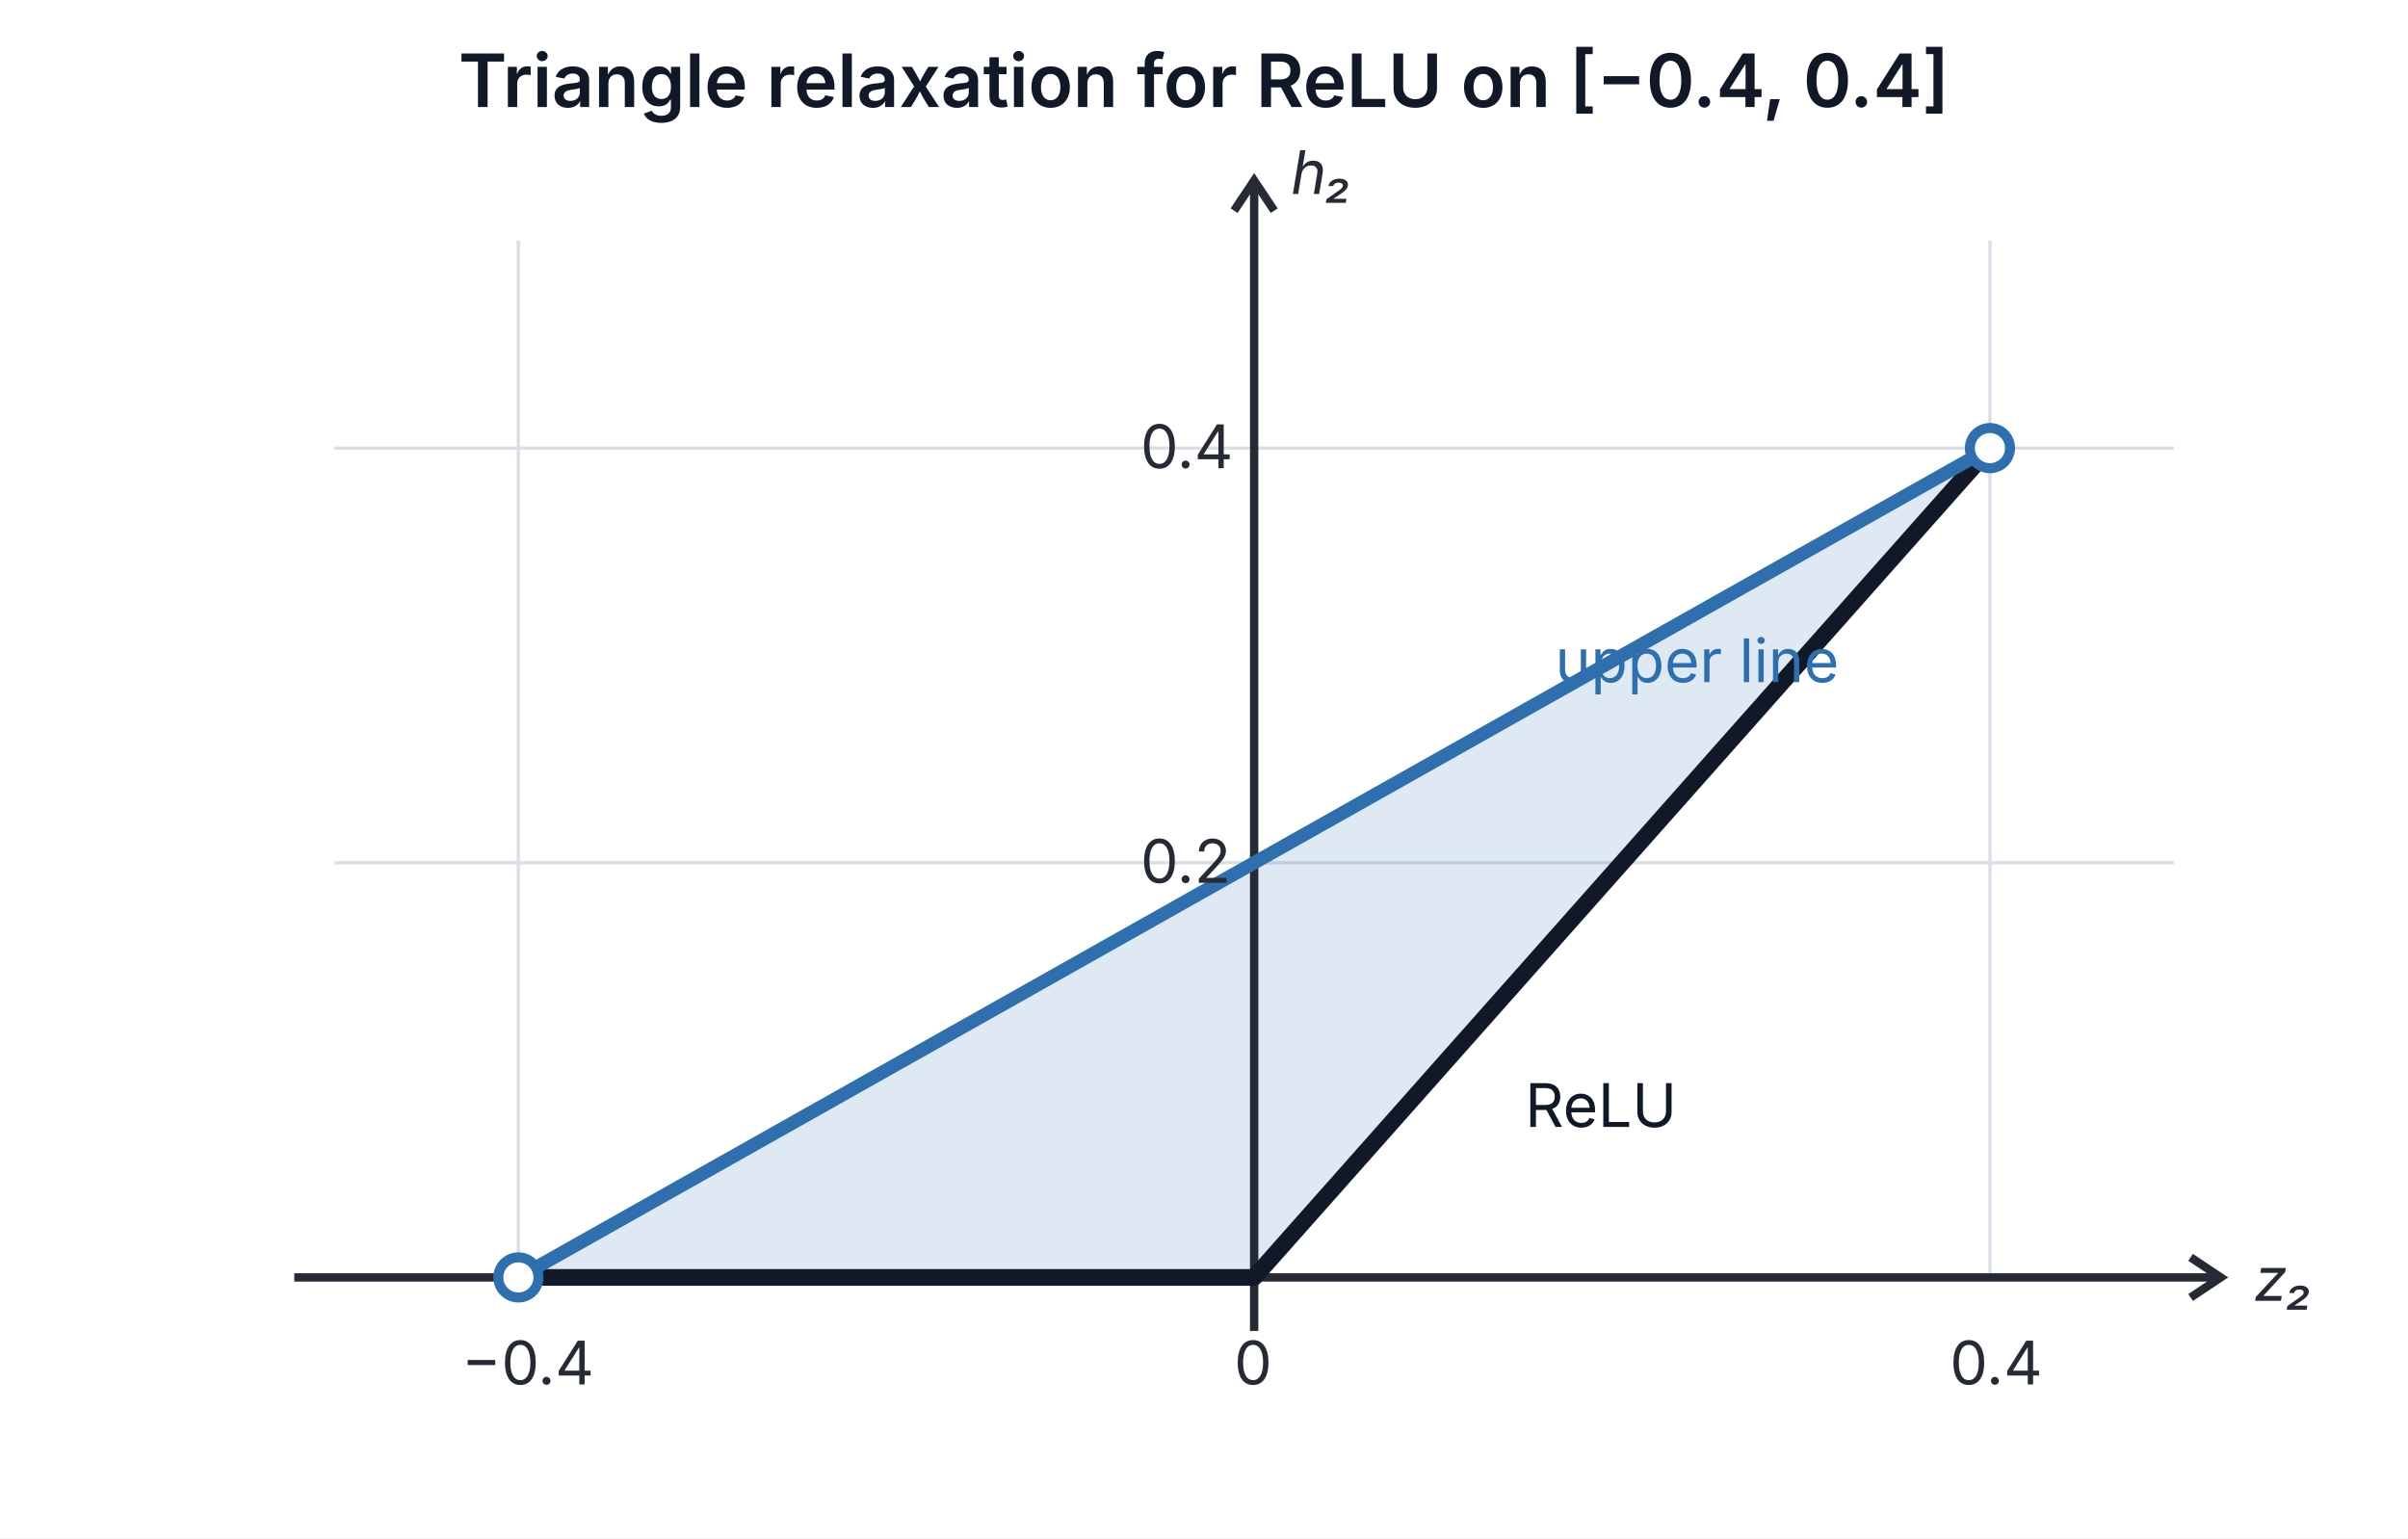
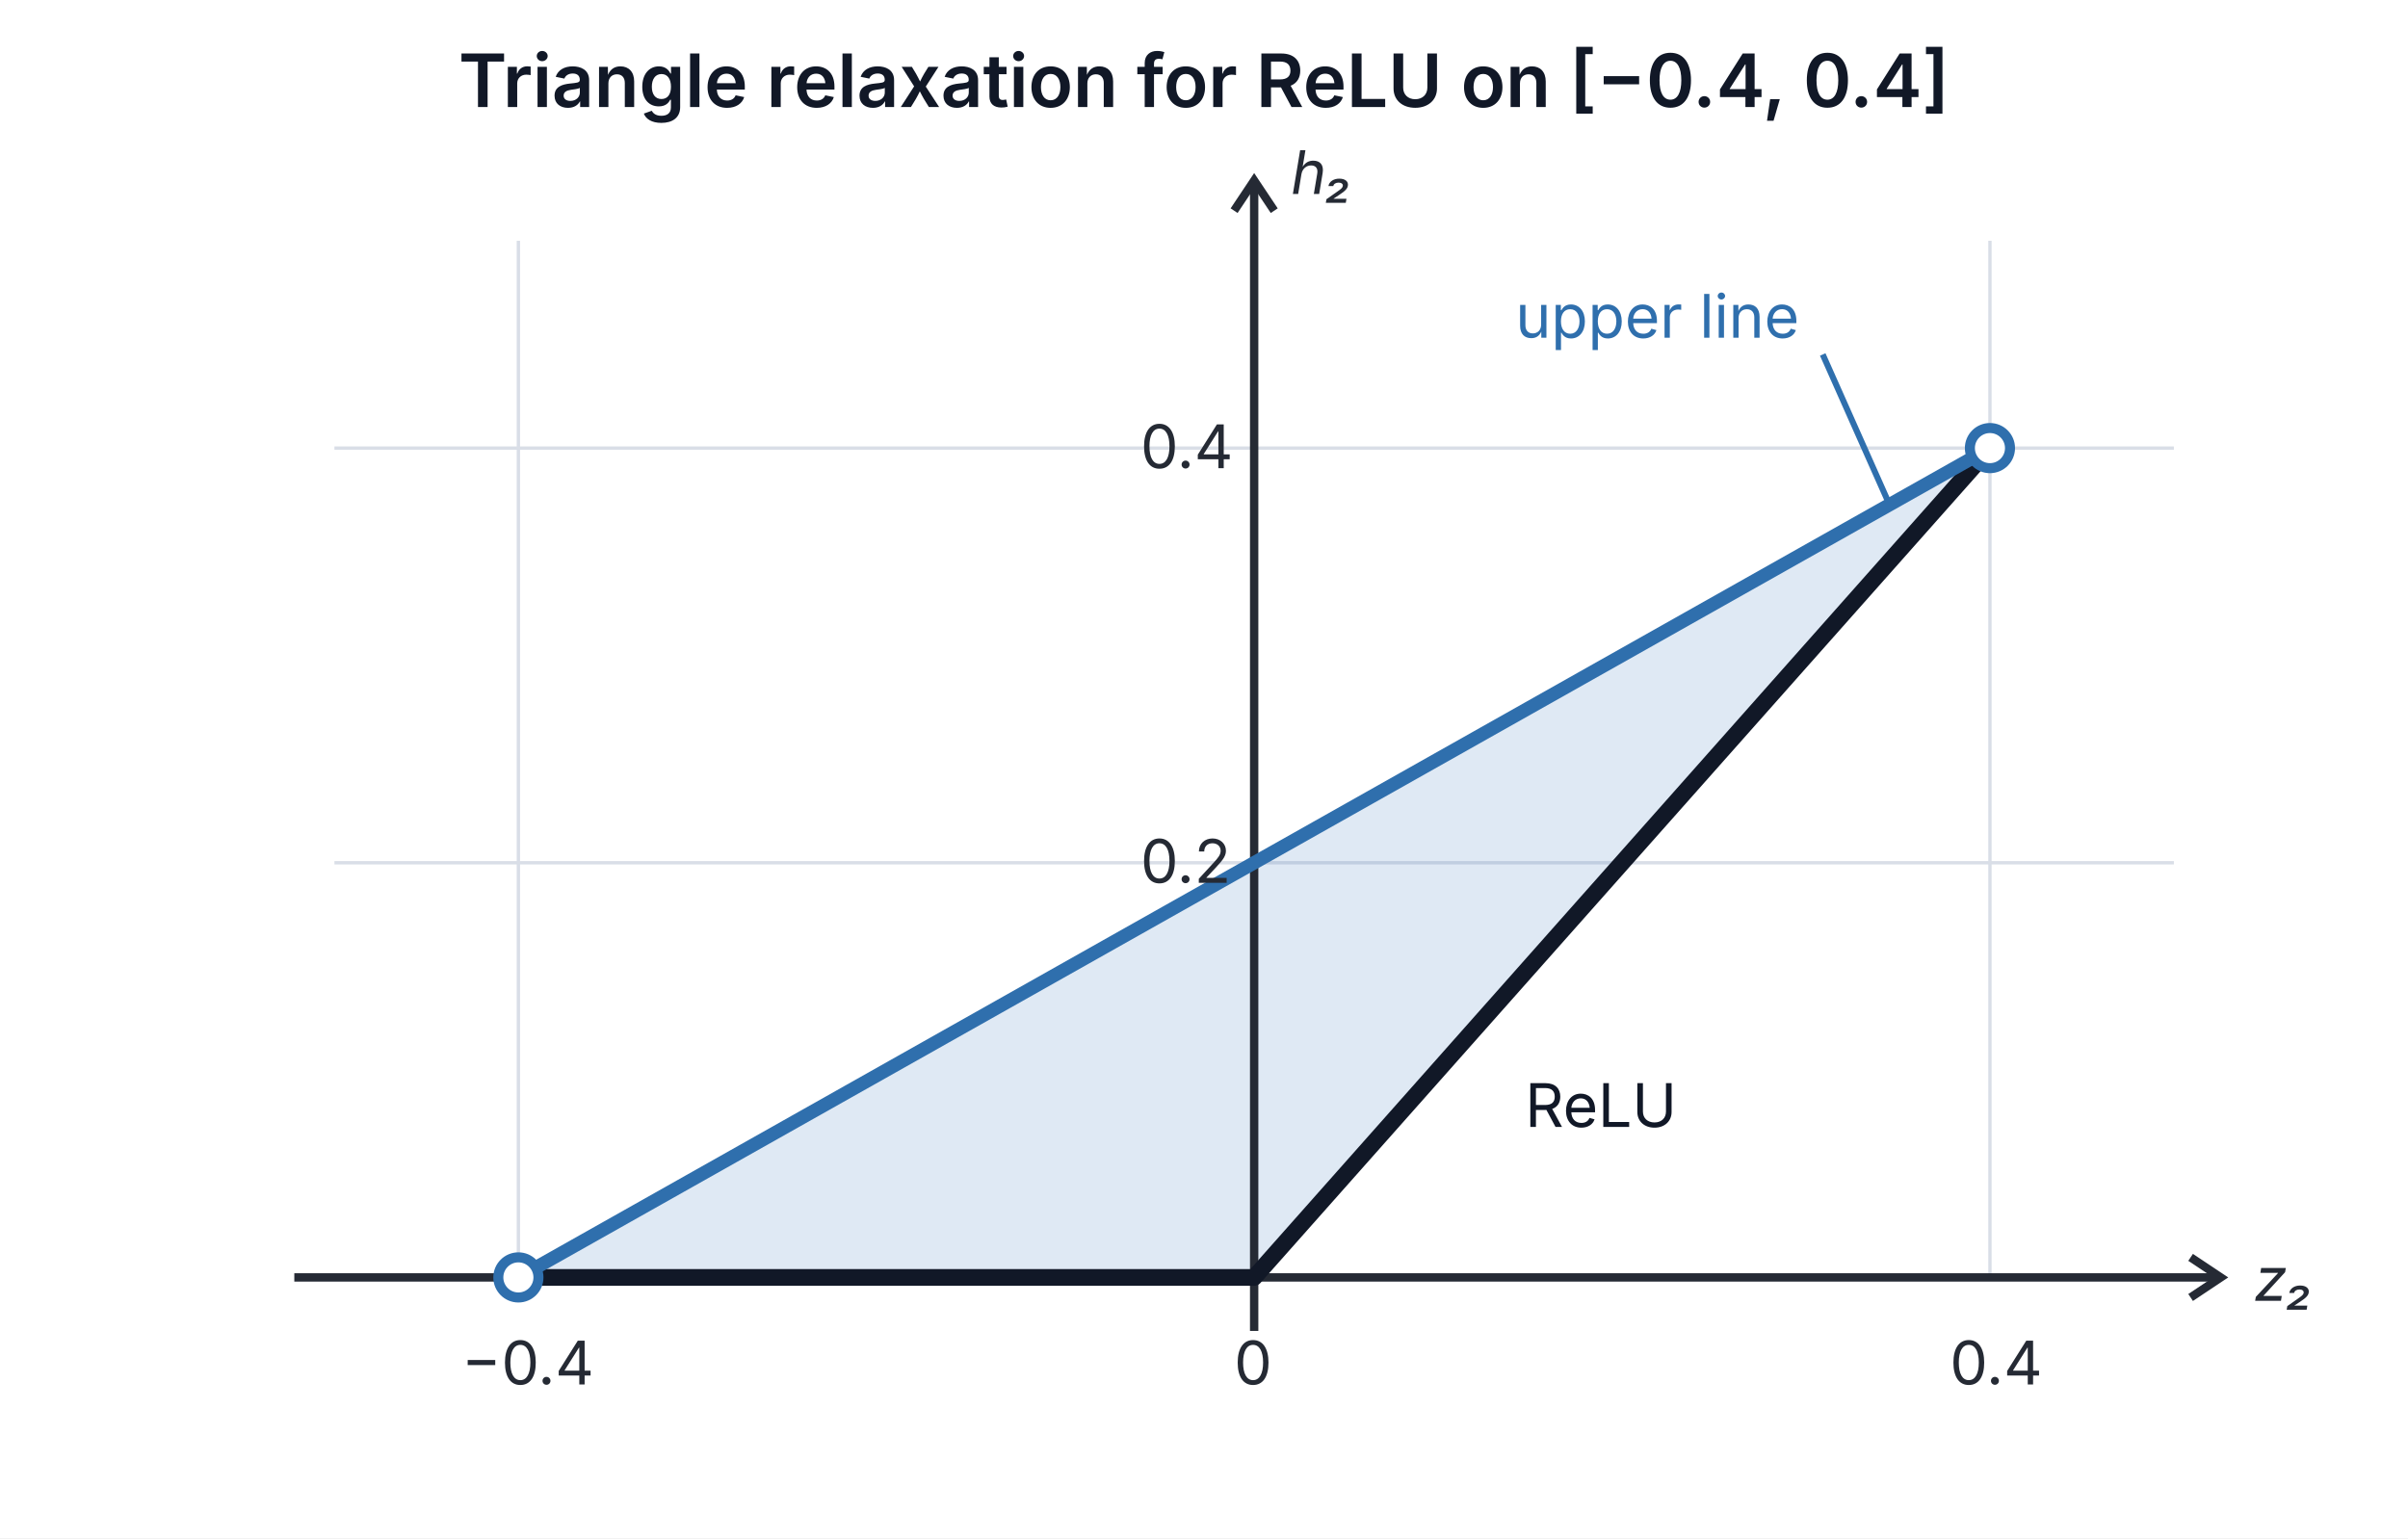
<svg xmlns="http://www.w3.org/2000/svg" viewBox="0 0 720 460" role="img" aria-labelledby="title desc">
  <rect width="720" height="460" fill="#ffffff" />
  <g stroke="#d9dee7" stroke-width="1">
    <line x1="155" y1="72" x2="155" y2="382" />
    <line x1="375" y1="72" x2="375" y2="382" />
    <line x1="595" y1="72" x2="595" y2="382" />
    <line x1="100" y1="258" x2="650" y2="258" />
    <line x1="100" y1="134" x2="650" y2="134" />
  </g>
  <polygon points="155,382 375,382 595,134" fill="#4f86c6" fill-opacity="0.18" />
  <g stroke="#252a34" stroke-width="2.5" fill="none">
    <line x1="88" y1="382" x2="664" y2="382" />
    <line x1="375" y1="398" x2="375" y2="54" />
  </g>
  <path d="M 655 376 L 664 382 L 655 388" fill="none" stroke="#252a34" stroke-width="2.5" />
  <path d="M 369 63 L 375 54 L 381 63" fill="none" stroke="#252a34" stroke-width="2.5" />
  <polyline points="155,382 375,382 595,134" fill="none" stroke="#111827" stroke-width="5" stroke-linejoin="round" />
  <line x1="155" y1="382" x2="595" y2="134" stroke="#2f6fad" stroke-width="4" />
  <g fill="#ffffff" stroke-width="3">
    <circle cx="155" cy="382" r="6" stroke="#2f6fad" />
    <circle cx="595" cy="134" r="6" stroke="#2f6fad" />
  </g>
+   <path d="M 545 106 L 565 151" fill="none" stroke="#2f6fad" stroke-width="1.8" />
  <g font-family="-apple-system, BlinkMacSystemFont, 'Segoe UI', sans-serif" font-size="18" fill="#252a34">
    <text x="674" y="389" font-style="italic">z₂</text>
    <text x="386" y="58" font-style="italic">h₂</text>
    <text x="138" y="414">−0.4</text>
    <text x="369" y="414">0</text>
    <text x="583" y="414">0.4</text>
    <text x="341" y="264">0.2</text>
    <text x="341" y="140">0.4</text>
-     <text x="465" y="204" fill="#2f6fad">upper line</text>
+     <text x="538" y="101" text-anchor="end" fill="#2f6fad">upper line</text>
    <text x="456" y="337" fill="#111827">ReLU</text>
  </g>
  <text x="360" y="32" text-anchor="middle" font-family="-apple-system, BlinkMacSystemFont, 'Segoe UI', sans-serif" font-size="22" font-weight="600" fill="#111827">Triangle relaxation for ReLU on [−0.4, 0.4]</text>
</svg>
